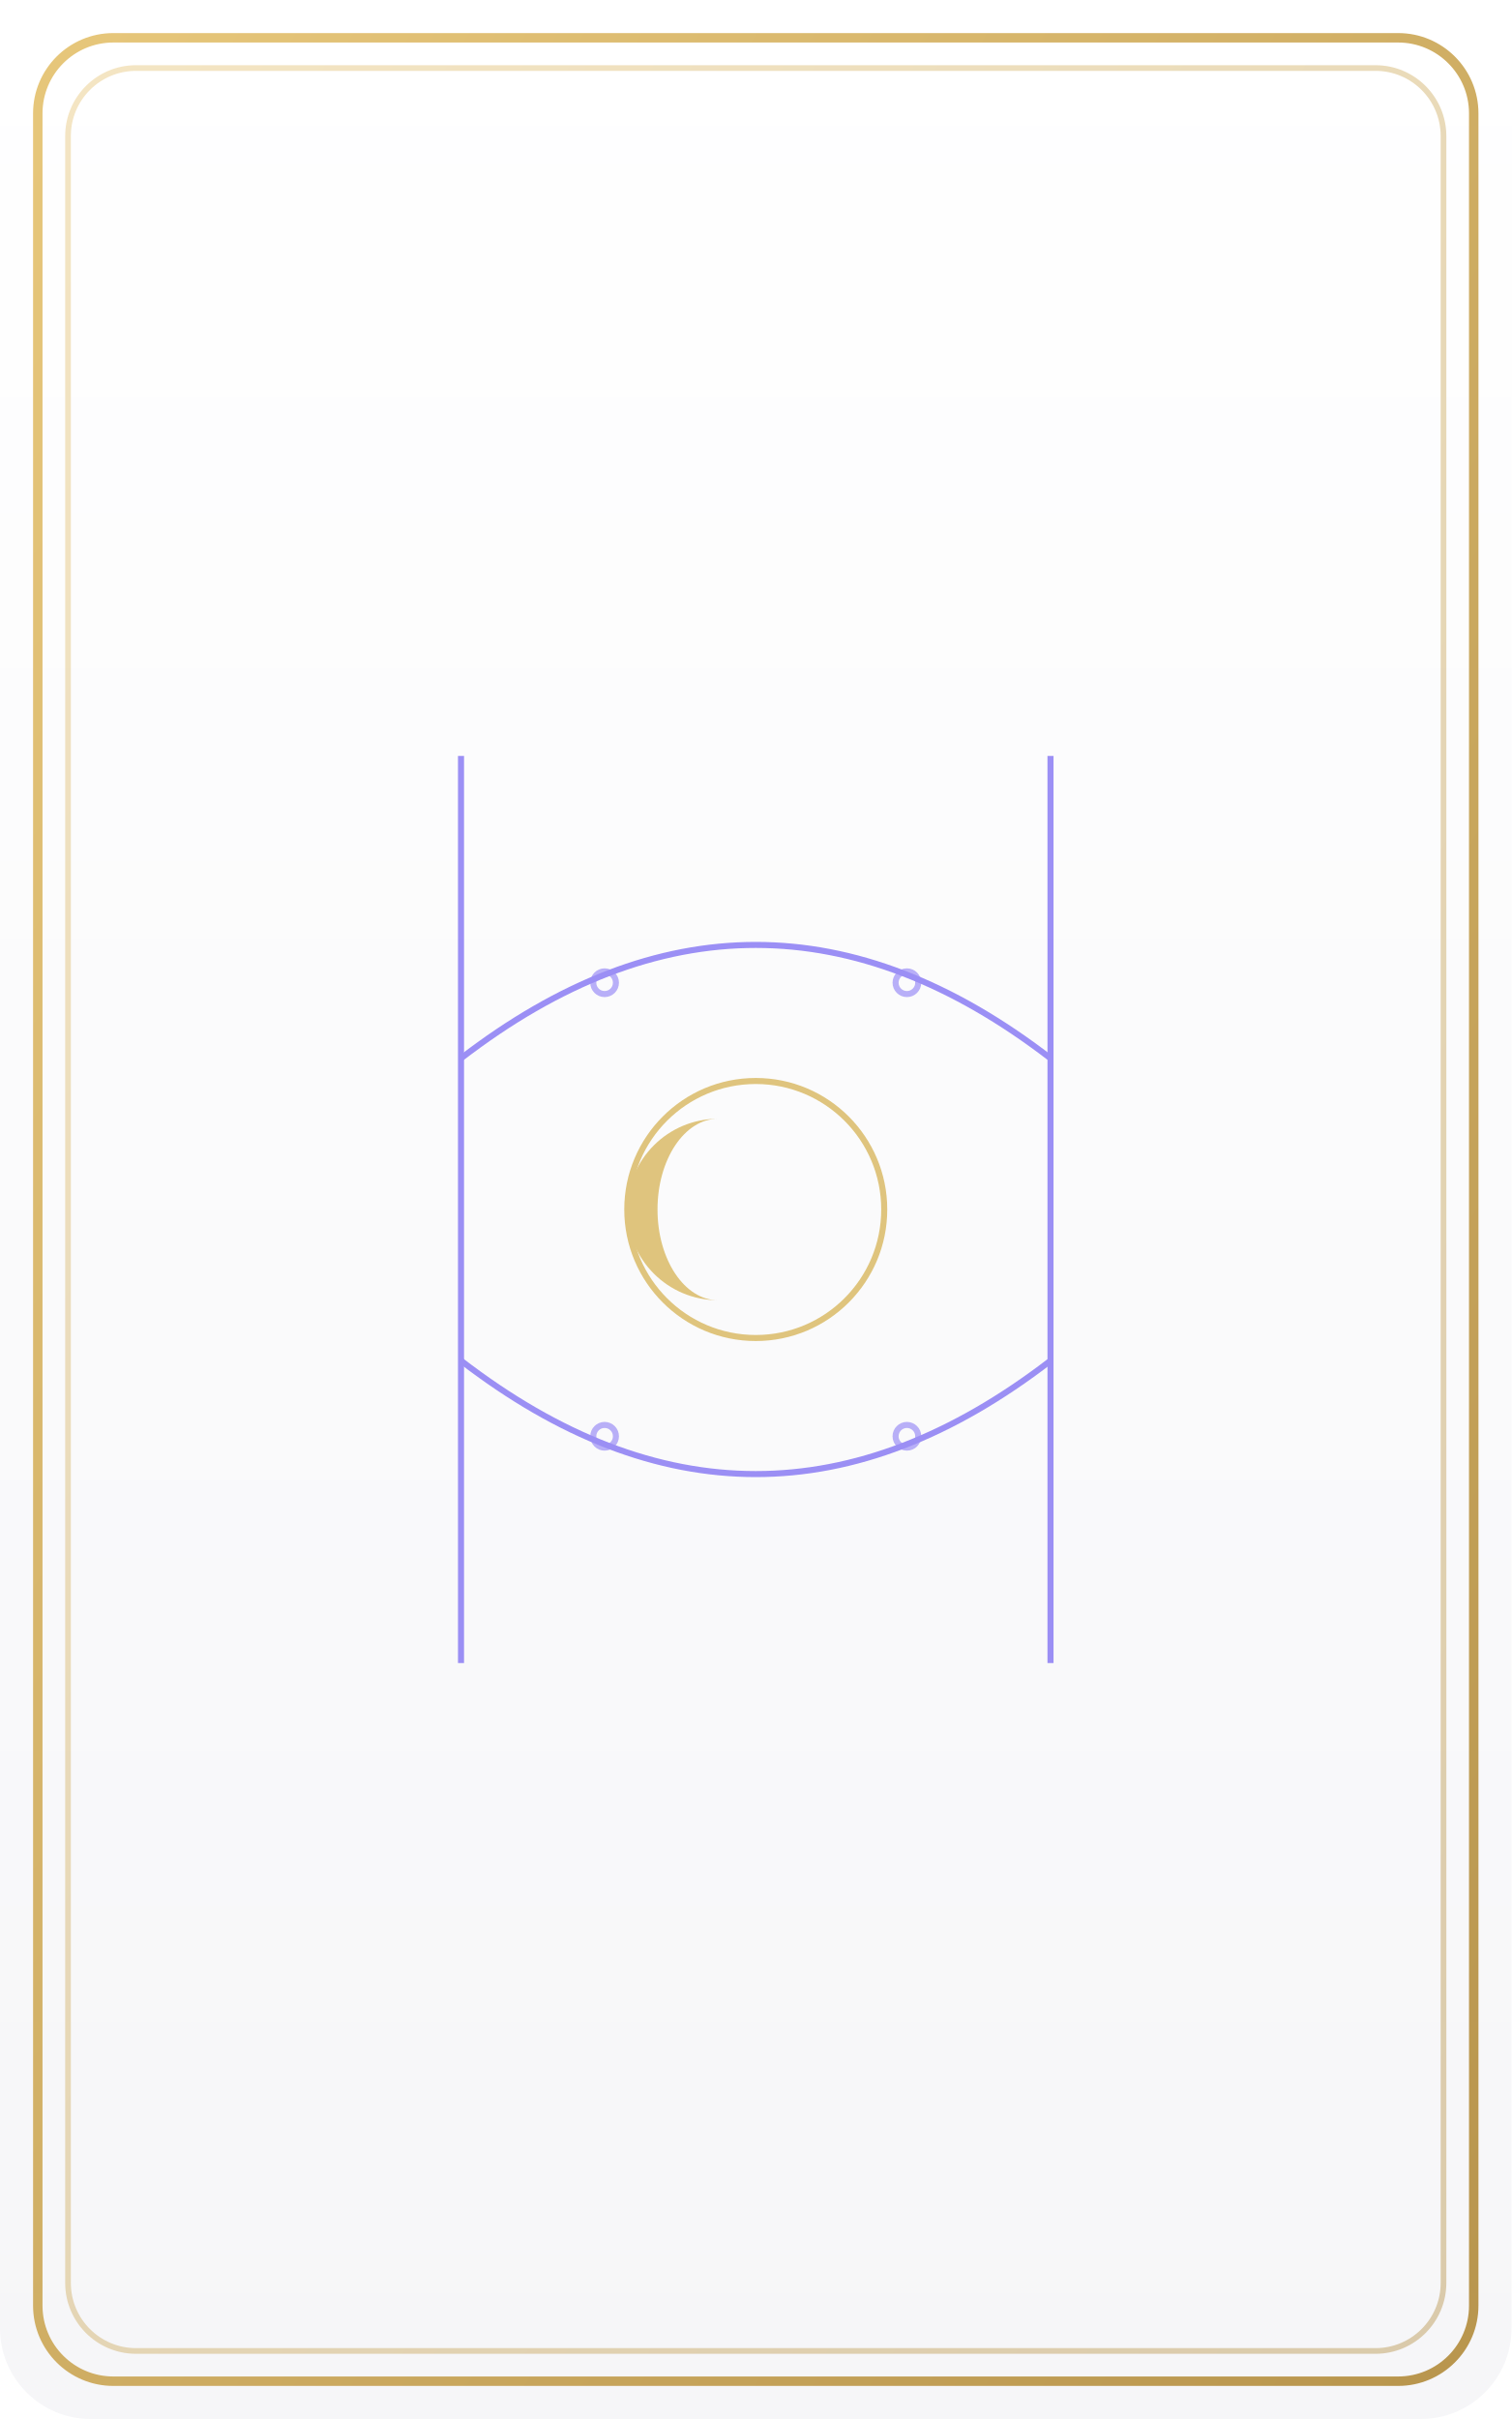
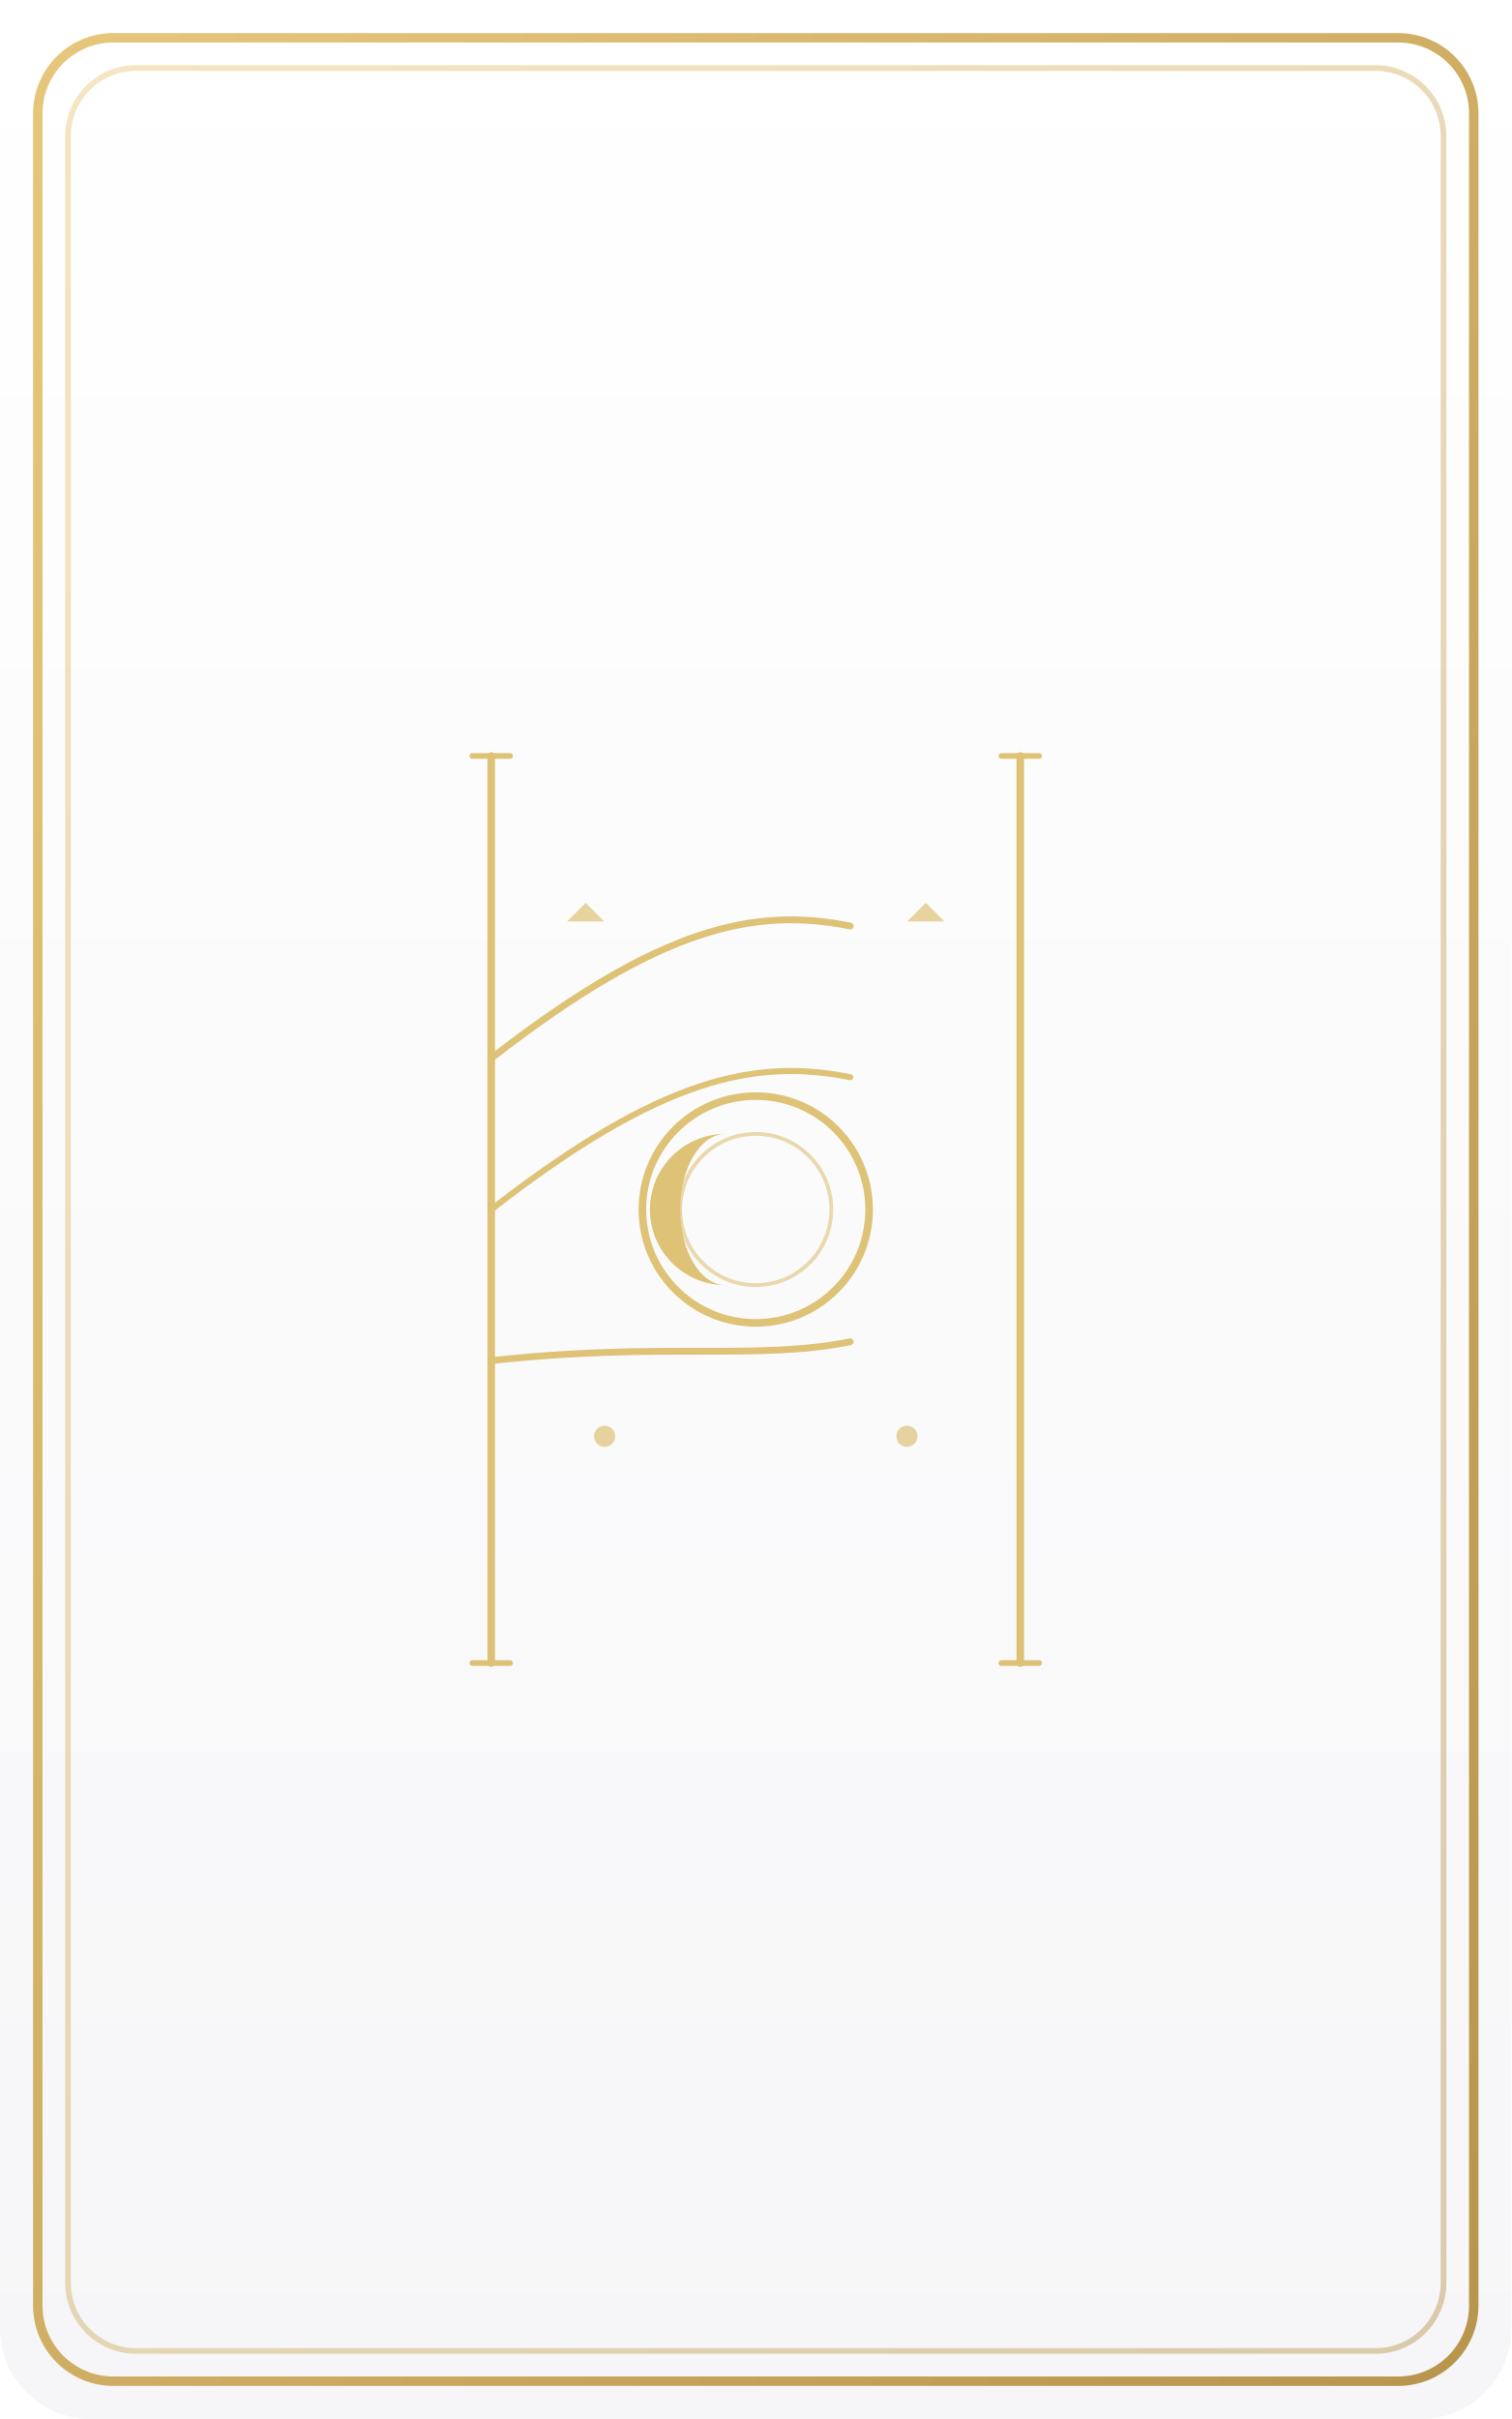
<svg xmlns="http://www.w3.org/2000/svg" viewBox="0 0 400 640">
  <defs>
    <linearGradient id="paper" x1="0" y1="0" x2="0" y2="1">
      <stop offset="0%" stop-color="#ffffff" />
      <stop offset="100%" stop-color="#f6f6f8" />
    </linearGradient>
    <linearGradient id="border" x1="0" y1="0" x2="1" y2="1">
      <stop offset="0%" stop-color="#e7c77b" />
      <stop offset="100%" stop-color="#b8954d" />
    </linearGradient>
  </defs>
  <rect width="100%" height="100%" rx="24" ry="24" fill="url(#paper)" />
  <rect x="10" y="10" width="380" height="620" rx="20" ry="20" fill="none" stroke="url(#border)" stroke-width="2.5" />
  <rect x="18" y="18" width="364" height="604" rx="18" ry="18" fill="none" stroke="url(#border)" stroke-opacity="0.45" stroke-width="1.5" />
-   <g transform="translate(200,320)" stroke="#8b7cf3" stroke-width="1.6" fill="none" opacity="0.85">
-     <path d="M-78,-120 v240" />
-     <path d="M78,-120 v240" />
-     <path d="M-78,-40 C-26,-80, 26,-80, 78,-40" />
-     <path d="M-78,40 C-26,80, 26,80, 78,40" />
-     <circle cx="0" cy="0" r="34" stroke="#dabb67" />
-     <path d="M-10,-24 a24,24 0 1,0 0,48 a16,24 0 1,1 0,-48" fill="#dabb67" stroke="none" />
+   <g transform="translate(200,320)" stroke="#dabb67" stroke-width="1.6" fill="none" stroke-linecap="round" opacity="0.9">
+     <path d="M-70,-120 v240" stroke-width="2" />
+     <path d="M70,-120 v240" stroke-width="2" />
+     <path d="M-75,-120 h10" stroke-width="1.5" />
+     <path d="M65,-120 h10" stroke-width="1.5" />
+     <path d="M-75,120 h10" stroke-width="1.5" />
+     <path d="M65,120 h10" stroke-width="1.5" />
+     <path d="M-70,-40 C-25,-75, 0,-80, 25,-75, 70,-40" stroke-width="1.8" />
+     <path d="M-70,0 C-25,-35, 0,-40, 25,-35, 70,0" stroke-width="1.6" />
+     <path d="M-70,40 C-25,35, 0,40, 25,35, 70,40" stroke-width="1.8" />
+     <circle cx="0" cy="0" r="30" stroke="#dabb67" stroke-width="2" />
+     <path d="M-8,-20 a20,20 0 1,0 0,40 a12,20 0 1,1 0,-40" fill="#dabb67" stroke="none" />
+     <circle cx="0" cy="0" r="20" fill="none" stroke="#dabb67" stroke-width="1" opacity="0.6" />
    <g opacity="0.7">
-       <circle cx="-40" cy="-60" r="3" />
-       <circle cx="40" cy="-60" r="3" />
-       <circle cx="-40" cy="60" r="3" />
-       <circle cx="40" cy="60" r="3" />
+       <path d="M-45,-80 L-42,-77 L-48,-77 Z" fill="#dabb67" />
+       <path d="M45,-80 L42,-77 L48,-77 Z" fill="#dabb67" />
+       <circle cx="-40" cy="60" r="2" fill="#dabb67" />
+       <circle cx="40" cy="60" r="2" fill="#dabb67" />
    </g>
  </g>
</svg>
